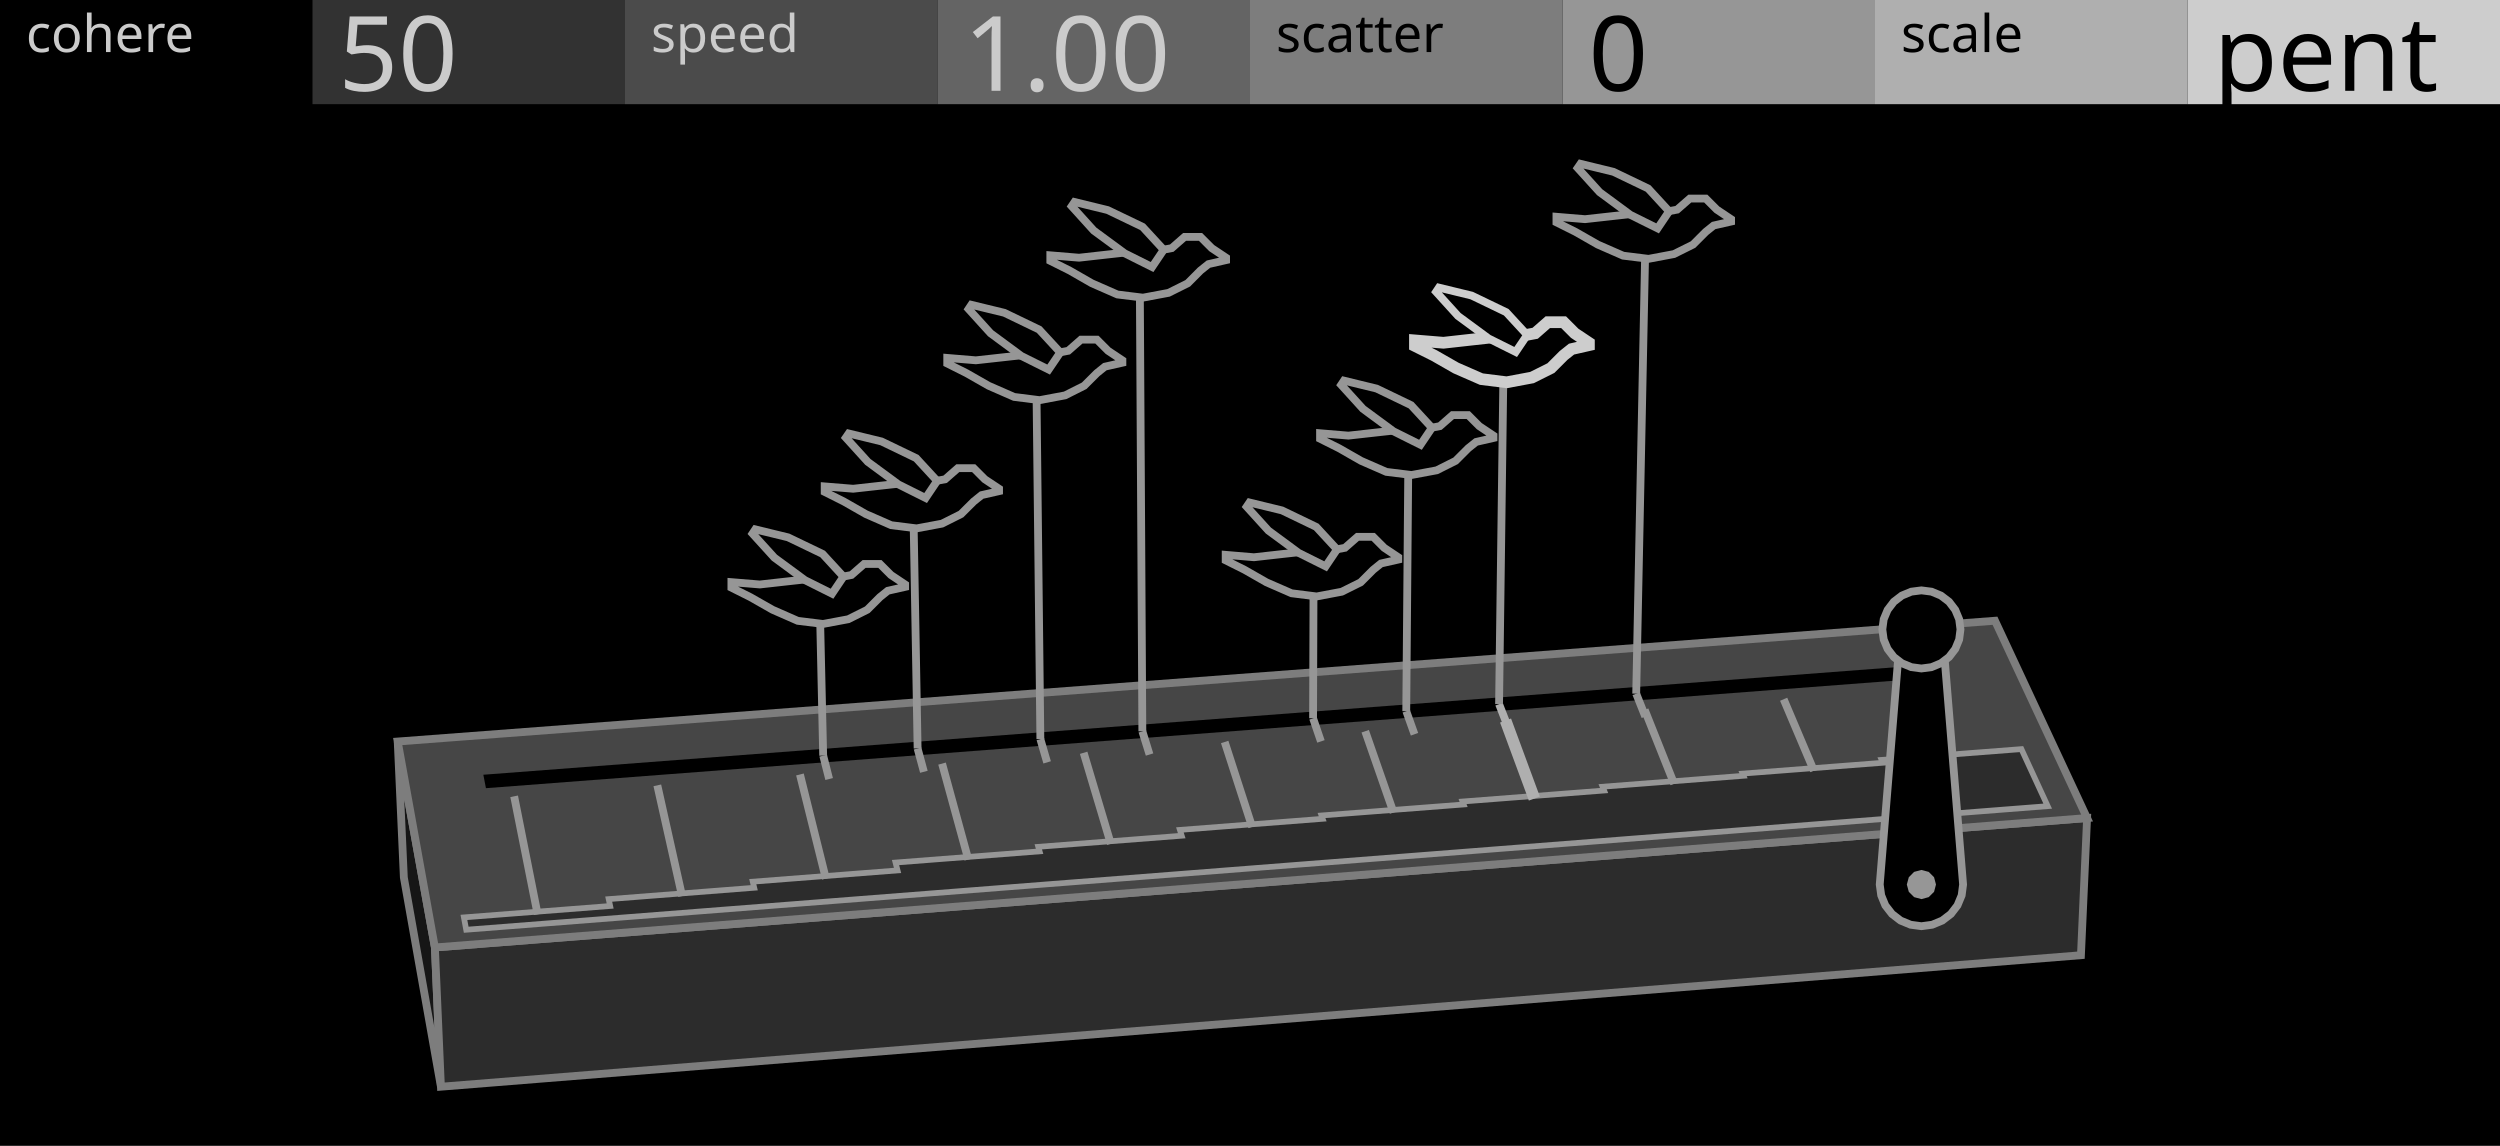
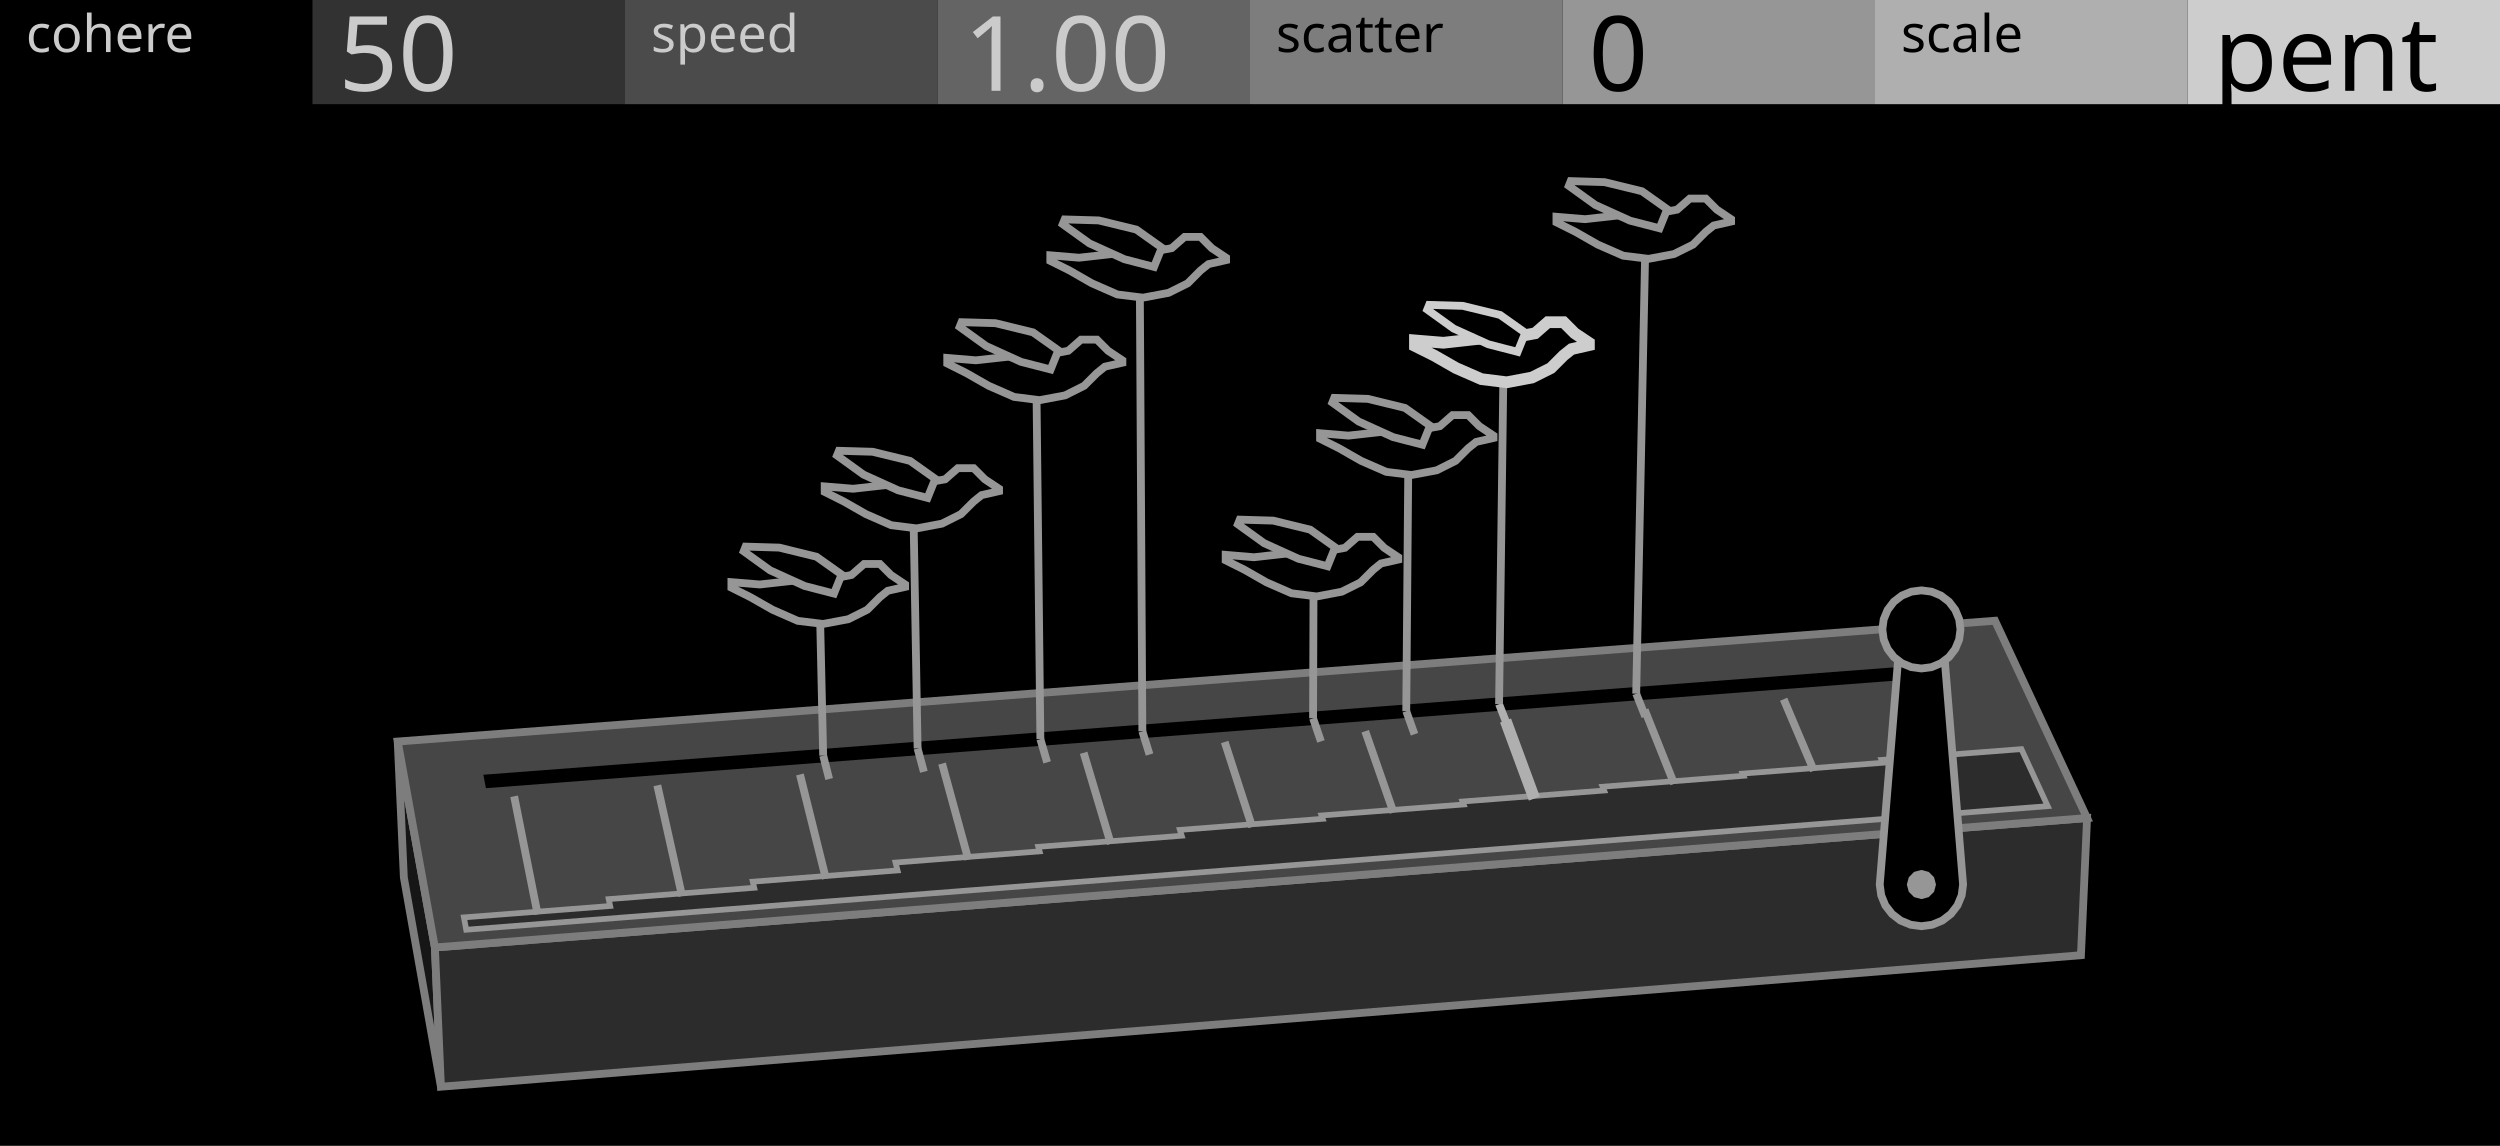
<svg xmlns="http://www.w3.org/2000/svg" width="480" height="220" viewBox="0 0 480 220">
  <g id="preview_canvas">
    <rect x="0" y="0" width="480" height="220" fill="#000000" stroke="none" />
  </g>
  <g id="preview_header">
    <rect x="0" y="0" width="60" height="20" fill="#000000" stroke="none" />
    <rect x="60" y="0" width="60" height="20" fill="#323232" stroke="none" />
    <rect x="120" y="0" width="60" height="20" fill="#4B4B4B" stroke="none" />
    <rect x="180" y="0" width="60" height="20" fill="#646464" stroke="none" />
    <rect x="240" y="0" width="60" height="20" fill="#7D7D7D" stroke="none" />
    <rect x="300" y="0" width="60" height="20" fill="#969696" stroke="none" />
    <rect x="360" y="0" width="60" height="20" fill="#AFAFAF" stroke="none" />
    <rect x="420" y="0" width="60" height="20" fill="#CDCDCD" stroke="none" />
    <text transform="matrix(1 0 0 1 5 10)" fill="#CBCBCB" stroke="none" font-family="UniversNextPro-Light" font-size="10px">cohere</text>
    <text transform="matrix(1 0 0 1 125 10)" fill="#CBCBCB" stroke="none" font-family="UniversNextPro-Light" font-size="10px">speed</text>
    <text transform="matrix(1 0 0 1 245 10)" fill="#000000" stroke="none" font-family="UniversNextPro-Light" font-size="10px">scatter</text>
    <text transform="matrix(1 0 0 1 365 10)" fill="#000000" stroke="none" font-family="UniversNextPro-Light" font-size="10px">scale</text>
    <text transform="matrix(1 0 0 1 65 17.44)" fill="#CBCBCB" stroke="none" font-family="UniversNextPro-Light" font-size="20px">50</text>
    <text transform="matrix(1 0 0 1 185 17.44)" fill="#CBCBCB" stroke="none" font-family="UniversNextPro-Light" font-size="20px">1.00</text>
    <text transform="matrix(1 0 0 1 305 17.44)" fill="#000000" stroke="none" font-family="UniversNextPro-Light" font-size="20px">0</text>
    <text transform="matrix(1 0 0 1 425 17.44)" fill="#000000" stroke="none" font-family="UniversNextPro-Light" font-size="20px">pent</text>
  </g>
  <path d="M 83.5 181.91 L 76.36 142.37 L 77.54 168.48 L 84.66 208.65 Z" fill="#161616" stroke="#7D7D7D" stroke-width="1.5" />
  <path d="M 83.5 181.91 L 400.72 157.06 L 399.54 183.4 L 84.66 208.65 Z" fill="#2C2C2C" stroke="#7D7D7D" stroke-width="1.5" />
  <path d="M 83.5 181.91 L 400.72 157.06 L 383.04 119.18 L 76.36 142.37 Z" fill="#464646" stroke="#7D7D7D" stroke-width="1.5" />
  <path d="M 93.3 151.33 L 373.05 129.98 L 371.92 127.5 L 92.8 148.75 Z" fill="#000000" stroke="none" stroke-width="0" />
  <path d="M 89.51 178.51 L 393.16 154.78 L 388.11 143.83 L 361.28 145.9 L 361.52 146.45 L 334.58 148.53 L 334.75 148.95 L 307.7 151.05 L 307.99 151.78 L 280.81 153.89 L 281.02 154.46 L 253.73 156.57 L 253.95 157.21 L 226.54 159.34 L 226.89 160.46 L 199.35 162.59 L 199.6 163.46 L 171.94 165.61 L 172.33 167.12 L 144.53 169.28 L 144.81 170.45 L 116.87 172.63 L 117.15 173.95 L 89.07 176.14 Z" fill="#2C2C2C" stroke="#969696" stroke-width="1.1" />
  <path d="M 103.96 175.4 L 99.45 152.74 L 97.98 153.04 L 102.49 175.69 Z" fill="#969696" stroke="none" stroke-width="0" />
  <path d="M 131.69 171.88 L 126.94 150.62 L 125.47 150.95 L 130.23 172.21 Z" fill="#969696" stroke="none" stroke-width="0" />
  <path d="M 159.3 168.52 L 154.32 148.51 L 152.86 148.88 L 157.84 168.88 Z" fill="#969696" stroke="none" stroke-width="0" />
  <path d="M 186.64 164.83 L 181.6 146.41 L 180.15 146.81 L 185.2 165.23 Z" fill="#969696" stroke="none" stroke-width="0" />
  <path d="M 214 161.8 L 208.78 144.32 L 207.34 144.75 L 212.56 162.23 Z" fill="#969696" stroke="none" stroke-width="0" />
  <path d="M 241.13 158.54 L 235.85 142.23 L 234.43 142.69 L 239.7 159 Z" fill="#969696" stroke="none" stroke-width="0" />
  <path d="M 268.27 155.76 L 262.83 140.15 L 261.41 140.64 L 266.85 156.25 Z" fill="#969696" stroke="none" stroke-width="0" />
  <path d="M 295.65 152.93 L 290.12 137.95 L 288.01 138.73 L 293.54 153.71 Z" fill="#AFAFAF" stroke="none" stroke-width="0" />
  <path d="M 322.13 150.21 L 316.48 136.02 L 315.08 136.57 L 320.74 150.76 Z" fill="#969696" stroke="none" stroke-width="0" />
  <path d="M 348.96 147.68 L 343.15 133.96 L 341.77 134.55 L 347.58 148.26 Z" fill="#969696" stroke="none" stroke-width="0" />
  <path d="M 375.61 145.03 L 369.73 131.92 L 368.36 132.53 L 374.24 145.65 Z" fill="#969696" stroke="none" stroke-width="0" />
  <path d="M 376.91 169.83 L 376.64 171.9 L 375.84 173.83 L 374.57 175.48 L 372.91 176.75 L 370.98 177.55 L 368.91 177.83 L 366.84 177.55 L 364.91 176.75 L 363.26 175.48 L 361.98 173.83 L 361.19 171.9 L 360.91 169.83 L 364.91 120.85 L 372.91 120.85 Z" fill="#000000" stroke="#969696" stroke-width="1.5" />
  <path d="M 371.71 169.83 L 371.34 171.23 L 370.31 172.25 L 368.91 172.63 L 367.51 172.25 L 366.49 171.23 L 366.11 169.83 L 366.49 168.43 L 367.51 167.4 L 368.91 167.03 L 370.31 167.4 L 371.34 168.43 Z" fill="#969696" stroke="none" stroke-width="0" />
  <path d="M 376.41 120.85 L 376.16 122.79 L 375.41 124.6 L 374.22 126.15 L 372.66 127.34 L 370.85 128.09 L 368.91 128.35 L 366.97 128.09 L 365.16 127.34 L 363.61 126.15 L 362.42 124.6 L 361.67 122.79 L 361.41 120.85 L 361.67 118.9 L 362.42 117.1 L 363.61 115.54 L 365.16 114.35 L 366.97 113.6 L 368.91 113.35 L 370.85 113.6 L 372.66 114.35 L 374.22 115.54 L 375.41 117.1 L 376.16 118.9 Z" fill="#000000" stroke="#969696" stroke-width="1.5" />
  <path d="M 157.33 145.27 L 158.47 149.76 L 159.92 149.39 L 158.78 144.9 Z" fill="#969696" stroke="none" stroke-width="0" />
  <path d="M 158.8 145.07 L 158.16 116.75 L 156.67 116.79 L 157.3 145.1 Z" fill="#969696" stroke="none" stroke-width="0" />
  <path d="M 175.45 143.9 L 176.66 148.38 L 178.11 147.99 L 176.9 143.51 Z" fill="#969696" stroke="none" stroke-width="0" />
  <path d="M 176.93 143.69 L 176.13 98.4 L 174.63 98.42 L 175.43 143.72 Z" fill="#969696" stroke="none" stroke-width="0" />
  <path d="M 199.03 142.12 L 200.33 146.59 L 201.77 146.16 L 200.47 141.7 Z" fill="#969696" stroke="none" stroke-width="0" />
  <path d="M 200.5 141.9 L 199.74 73.76 L 198.24 73.78 L 199 141.91 Z" fill="#969696" stroke="none" stroke-width="0" />
  <path d="M 218.61 140.64 L 220 145.09 L 221.43 144.65 L 220.05 140.19 Z" fill="#969696" stroke="none" stroke-width="0" />
  <path d="M 220.08 140.41 L 219.59 54.08 L 218.09 54.09 L 218.58 140.42 Z" fill="#969696" stroke="none" stroke-width="0" />
  <path d="M 251.4 138.16 L 252.91 142.59 L 254.33 142.11 L 252.82 137.67 Z" fill="#969696" stroke="none" stroke-width="0" />
  <path d="M 252.86 137.92 L 252.95 111.51 L 251.45 111.5 L 251.36 137.91 Z" fill="#969696" stroke="none" stroke-width="0" />
  <path d="M 269.3 136.8 L 270.88 141.23 L 272.29 140.72 L 270.71 136.3 Z" fill="#969696" stroke="none" stroke-width="0" />
  <path d="M 270.75 136.56 L 271.15 88.18 L 269.65 88.17 L 269.25 136.55 Z" fill="#969696" stroke="none" stroke-width="0" />
  <path d="M 287.12 135.46 L 288.84 139.87 L 290.24 139.33 L 288.52 134.92 Z" fill="#AFAFAF" stroke="none" stroke-width="0" />
  <path d="M 288.57 135.2 L 289.42 70.37 L 287.92 70.36 L 287.07 135.18 Z" fill="#969696" stroke="none" stroke-width="0" />
  <path d="M 313.45 133.46 L 315.2 137.86 L 316.6 137.31 L 314.85 132.91 Z" fill="#969696" stroke="none" stroke-width="0" />
  <path d="M 314.9 133.2 L 316.66 46.67 L 315.16 46.64 L 313.4 133.17 Z" fill="#969696" stroke="none" stroke-width="0" />
  <path d="M 173.79 112.22 L 173.79 112.68 L 170.46 113.43 L 168.94 114.65 L 166.52 117.07 L 162.88 118.89 L 158.02 119.8 L 153.17 119.2 L 148.32 117.07 L 144.07 114.65 L 140.43 112.83 L 140.43 111.77 L 145.89 112.22 L 151.35 111.61 L 156.81 111.01 L 161.06 110.86 L 163.48 110.4 L 165.91 108.28 L 168.94 108.28 L 171.06 110.4 Z" fill="#000000" stroke="#969696" stroke-width="1.5" />
-   <path d="M 159.75 113.99 L 154.55 111.39 L 148.68 107.07 L 144.48 102.45 L 145.02 101.64 L 151.31 103.17 L 157.94 106.36 L 161.95 110.72 Z" fill="#000000" stroke="#969696" stroke-width="1.5" />
+   <path d="M 160.12 113.97 L 154.49 112.51 L 147.85 109.5 L 142.79 105.85 L 143.15 104.95 L 149.61 105.14 L 156.76 106.89 L 161.59 110.31 Z" fill="#000000" stroke="#969696" stroke-width="1.5" />
  <path d="M 191.82 93.84 L 191.82 94.3 L 188.47 95.06 L 186.95 96.28 L 184.51 98.71 L 180.86 100.54 L 175.99 101.45 L 171.12 100.84 L 166.25 98.71 L 161.99 96.28 L 158.34 94.45 L 158.34 93.39 L 163.81 93.84 L 169.29 93.23 L 174.77 92.63 L 179.03 92.47 L 181.47 92.02 L 183.9 89.89 L 186.95 89.89 L 189.08 92.02 Z" fill="#000000" stroke="#969696" stroke-width="1.5" />
-   <path d="M 177.72 95.62 L 172.5 93.01 L 166.62 88.68 L 162.4 84.03 L 162.95 83.23 L 169.25 84.76 L 175.91 87.97 L 179.93 92.33 Z" fill="#000000" stroke="#969696" stroke-width="1.5" />
+   <path d="M 178.09 95.6 L 172.45 94.14 L 165.79 91.12 L 160.7 87.45 L 161.07 86.55 L 167.55 86.74 L 174.73 88.49 L 179.57 91.93 Z" fill="#000000" stroke="#969696" stroke-width="1.5" />
  <path d="M 215.5 69.18 L 215.5 69.64 L 212.14 70.4 L 210.61 71.63 L 208.16 74.07 L 204.5 75.91 L 199.6 76.83 L 194.71 76.21 L 189.82 74.07 L 185.54 71.63 L 181.87 69.79 L 181.87 68.72 L 187.37 69.18 L 192.88 68.57 L 198.38 67.96 L 202.66 67.81 L 205.11 67.35 L 207.55 65.21 L 210.61 65.21 L 212.75 67.35 Z" fill="#000000" stroke="#969696" stroke-width="1.5" />
-   <path d="M 201.34 70.96 L 196.1 68.35 L 190.19 63.99 L 185.96 59.33 L 186.5 58.52 L 192.84 60.06 L 199.52 63.28 L 203.57 67.67 Z" fill="#000000" stroke="#969696" stroke-width="1.5" />
+   <path d="M 201.72 70.94 L 196.04 69.48 L 189.35 66.44 L 184.25 62.76 L 184.61 61.86 L 191.13 62.05 L 198.33 63.81 L 203.2 67.26 Z" fill="#000000" stroke="#969696" stroke-width="1.5" />
  <path d="M 235.41 49.48 L 235.41 49.94 L 232.03 50.71 L 230.5 51.93 L 228.05 54.39 L 224.36 56.23 L 219.45 57.15 L 214.54 56.54 L 209.63 54.39 L 205.34 51.93 L 201.66 50.09 L 201.66 49.02 L 207.18 49.48 L 212.7 48.86 L 218.23 48.25 L 222.52 48.1 L 224.98 47.64 L 227.43 45.49 L 230.5 45.49 L 232.65 47.64 Z" fill="#000000" stroke="#969696" stroke-width="1.5" />
-   <path d="M 221.2 51.27 L 215.94 48.64 L 210 44.27 L 205.76 39.59 L 206.31 38.78 L 212.66 40.33 L 219.37 43.55 L 223.43 47.96 Z" fill="#000000" stroke="#969696" stroke-width="1.5" />
+   <path d="M 221.57 51.25 L 215.88 49.77 L 209.17 46.73 L 204.04 43.04 L 204.41 42.13 L 210.95 42.32 L 218.18 44.08 L 223.07 47.55 Z" fill="#000000" stroke="#969696" stroke-width="1.5" />
  <path d="M 268.47 106.99 L 268.47 107.44 L 265.15 108.19 L 263.65 109.4 L 261.24 111.81 L 257.62 113.61 L 252.8 114.52 L 247.98 113.91 L 243.17 111.81 L 238.95 109.4 L 235.33 107.59 L 235.33 106.53 L 240.76 106.99 L 246.18 106.38 L 251.6 105.78 L 255.82 105.63 L 258.23 105.18 L 260.64 103.07 L 263.65 103.07 L 265.76 105.18 Z" fill="#000000" stroke="#969696" stroke-width="1.5" />
-   <path d="M 254.52 108.74 L 249.35 106.16 L 243.53 101.87 L 239.36 97.28 L 239.9 96.48 L 246.14 98 L 252.72 101.17 L 256.71 105.49 Z" fill="#000000" stroke="#969696" stroke-width="1.5" />
+   <path d="M 254.88 108.72 L 249.3 107.28 L 242.71 104.29 L 237.67 100.66 L 238.03 99.77 L 244.46 99.96 L 251.55 101.69 L 256.35 105.09 Z" fill="#000000" stroke="#969696" stroke-width="1.5" />
  <path d="M 286.75 83.64 L 286.75 84.09 L 283.42 84.85 L 281.9 86.06 L 279.48 88.48 L 275.85 90.3 L 271.01 91.2 L 266.17 90.6 L 261.32 88.48 L 257.09 86.06 L 253.45 84.24 L 253.45 83.18 L 258.9 83.64 L 264.35 83.03 L 269.8 82.43 L 274.03 82.28 L 276.46 81.82 L 278.88 79.7 L 281.9 79.7 L 284.02 81.82 Z" fill="#000000" stroke="#969696" stroke-width="1.5" />
-   <path d="M 272.73 85.4 L 267.54 82.81 L 261.69 78.5 L 257.5 73.89 L 258.04 73.08 L 264.31 74.61 L 270.92 77.79 L 274.93 82.14 Z" fill="#000000" stroke="#969696" stroke-width="1.5" />
+   <path d="M 273.1 85.38 L 267.48 83.93 L 260.86 80.93 L 255.81 77.29 L 256.17 76.39 L 262.62 76.58 L 269.75 78.32 L 274.57 81.73 Z" fill="#000000" stroke="#969696" stroke-width="1.5" />
  <path d="M 305.07 65.81 L 305.07 66.27 L 301.73 67.03 L 300.21 68.24 L 297.78 70.67 L 294.14 72.49 L 289.28 73.4 L 284.42 72.79 L 279.57 70.67 L 275.32 68.24 L 271.67 66.42 L 271.67 65.36 L 277.14 65.81 L 282.6 65.2 L 288.07 64.6 L 292.32 64.44 L 294.75 63.99 L 297.18 61.86 L 300.21 61.86 L 302.34 63.99 Z" fill="#000000" stroke="#CDCDCD" stroke-width="2.25" />
-   <path d="M 291.01 67.58 L 285.8 64.98 L 279.93 60.66 L 275.73 56.03 L 276.27 55.22 L 282.56 56.75 L 289.2 59.95 L 293.22 64.31 Z" fill="#000000" stroke="#CDCDCD" stroke-width="1.5" />
+   <path d="M 291.38 67.56 L 285.75 66.1 L 279.1 63.09 L 274.03 59.44 L 274.39 58.54 L 280.87 58.73 L 288.02 60.47 L 292.86 63.9 Z" fill="#000000" stroke="#CDCDCD" stroke-width="1.5" />
  <path d="M 332.37 42.08 L 332.37 42.54 L 329.02 43.3 L 327.5 44.52 L 325.06 46.96 L 321.4 48.78 L 316.52 49.7 L 311.64 49.09 L 306.77 46.96 L 302.5 44.52 L 298.84 42.69 L 298.84 41.62 L 304.33 42.08 L 309.81 41.47 L 315.3 40.86 L 319.57 40.71 L 322.01 40.25 L 324.45 38.12 L 327.5 38.12 L 329.63 40.25 Z" fill="#000000" stroke="#969696" stroke-width="1.5" />
-   <path d="M 318.26 43.85 L 313.03 41.25 L 307.13 36.9 L 302.91 32.25 L 303.46 31.45 L 309.78 32.99 L 316.44 36.19 L 320.47 40.57 Z" fill="#000000" stroke="#969696" stroke-width="1.5" />
+   <path d="M 318.63 43.83 L 312.97 42.37 L 306.3 39.35 L 301.21 35.68 L 301.57 34.77 L 308.07 34.97 L 315.26 36.72 L 320.11 40.16 Z" fill="#000000" stroke="#969696" stroke-width="1.5" />
</svg>
